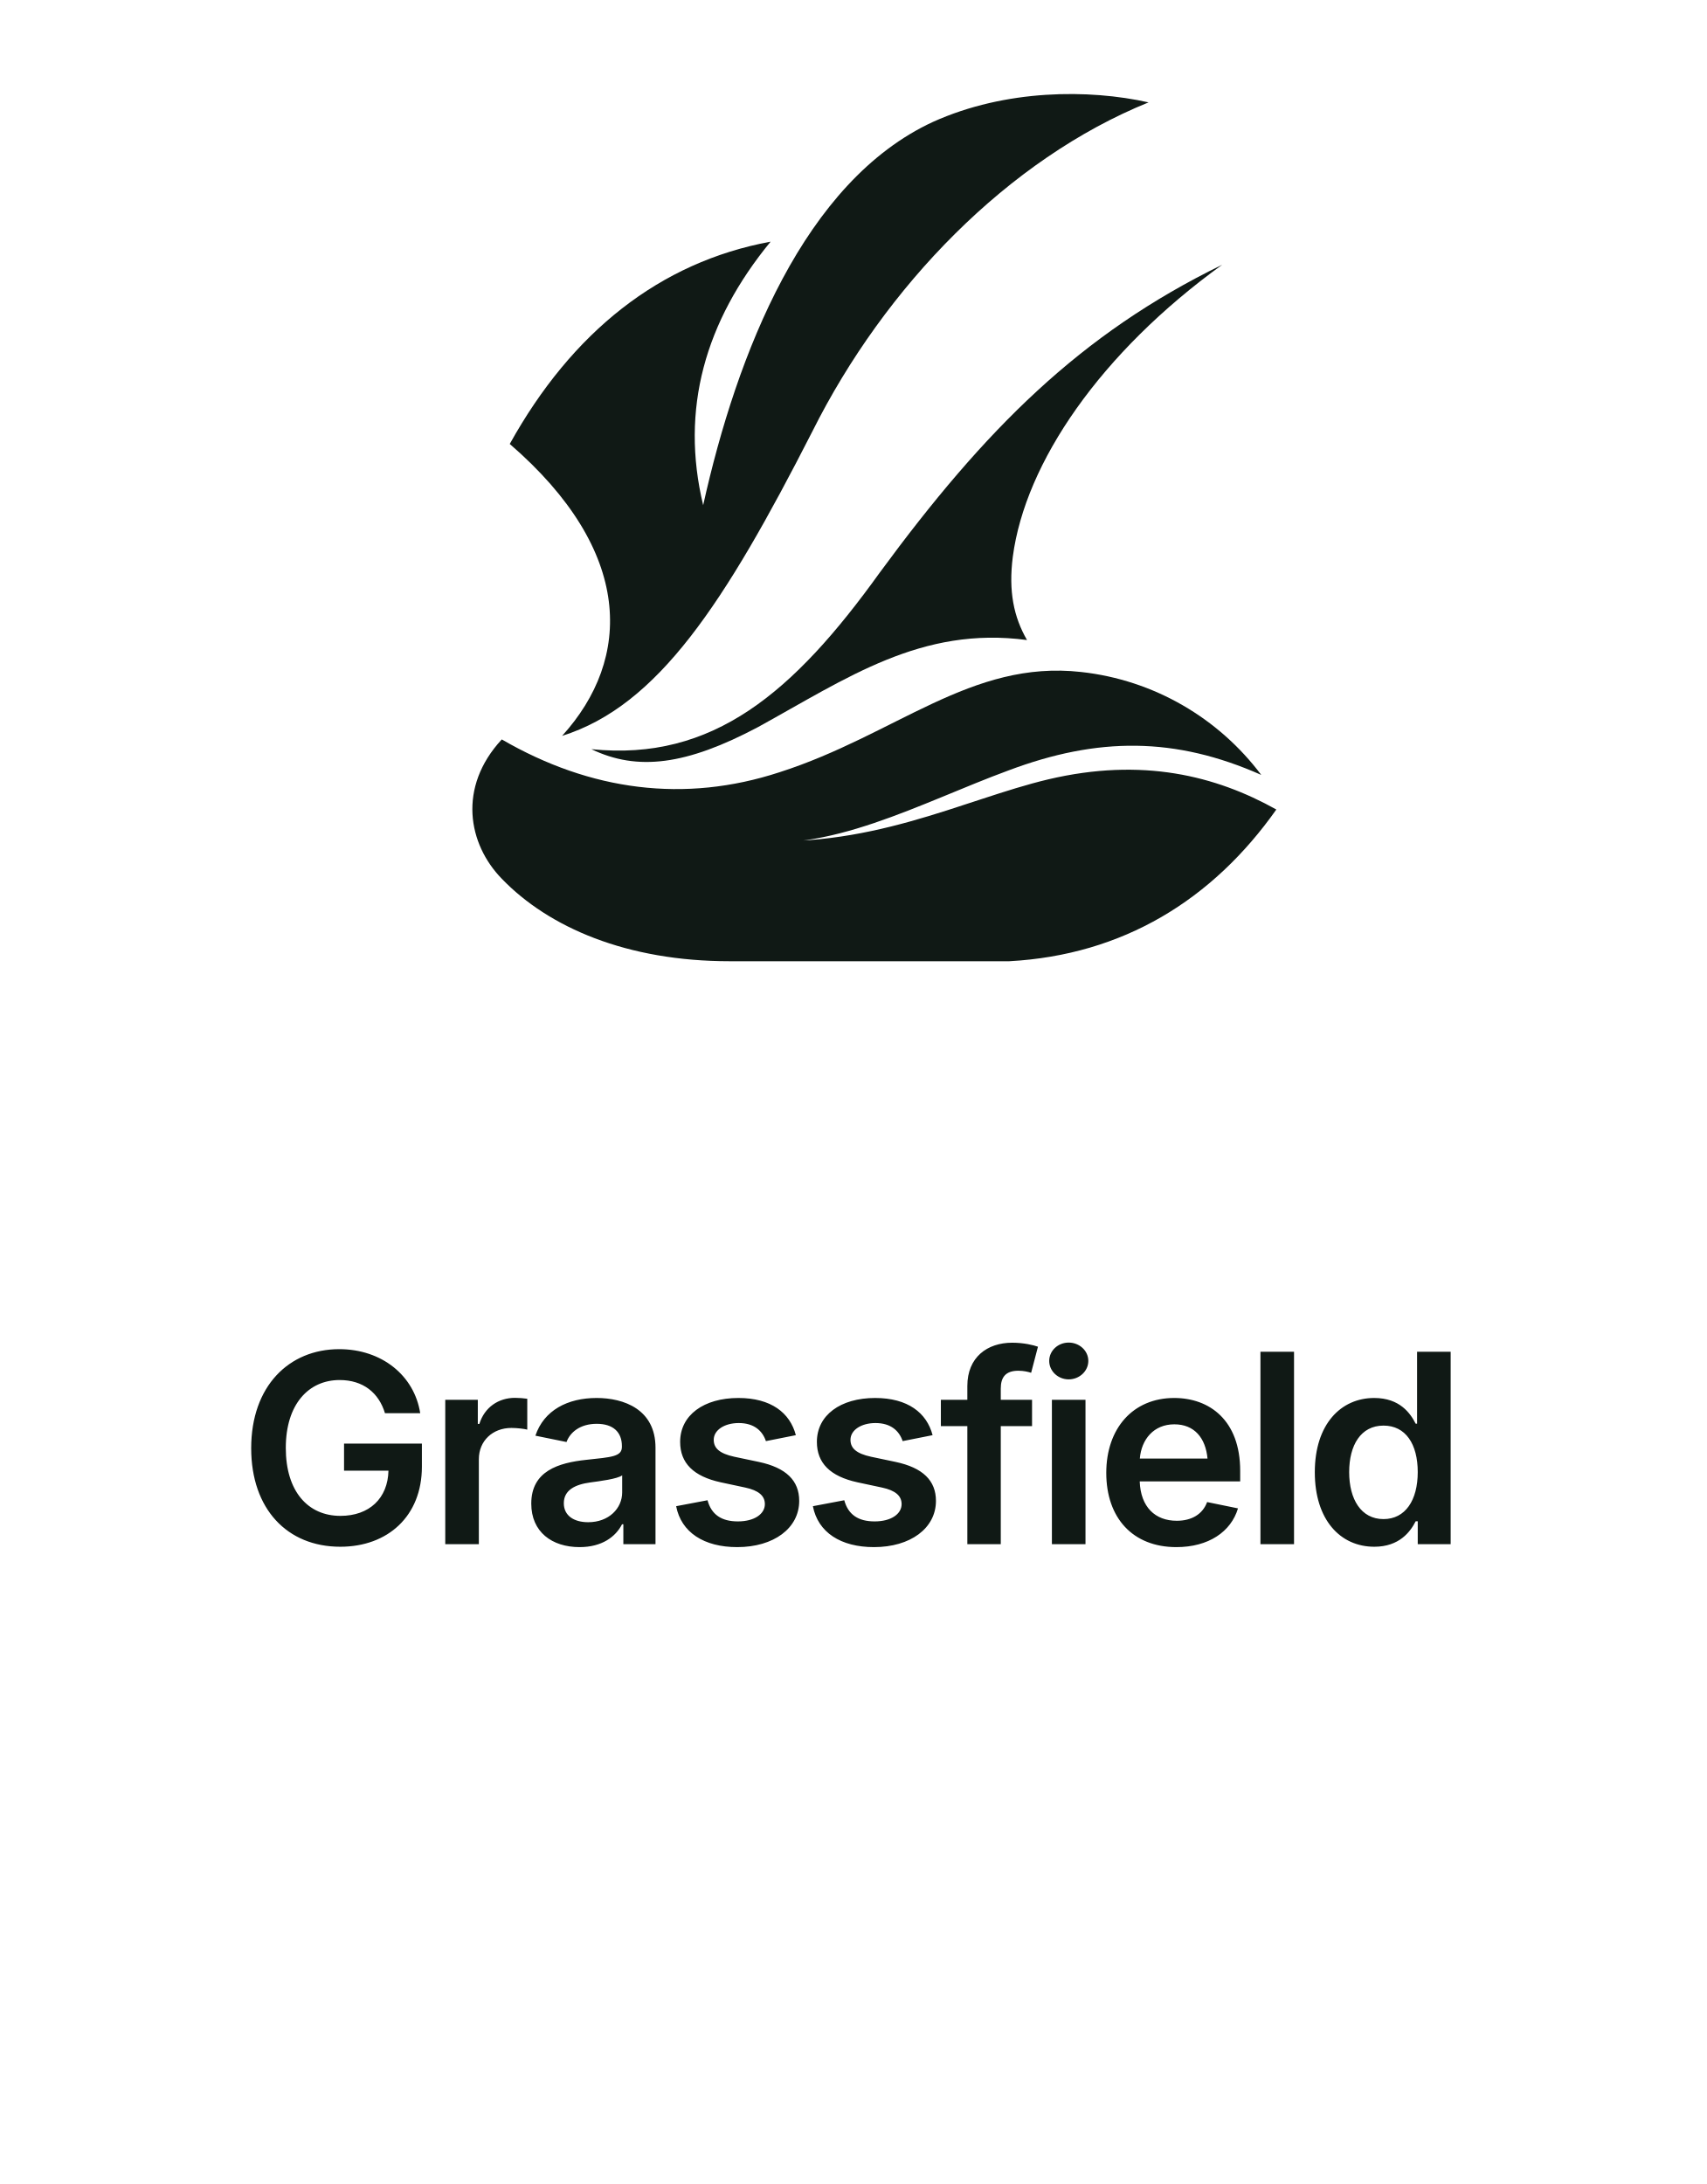
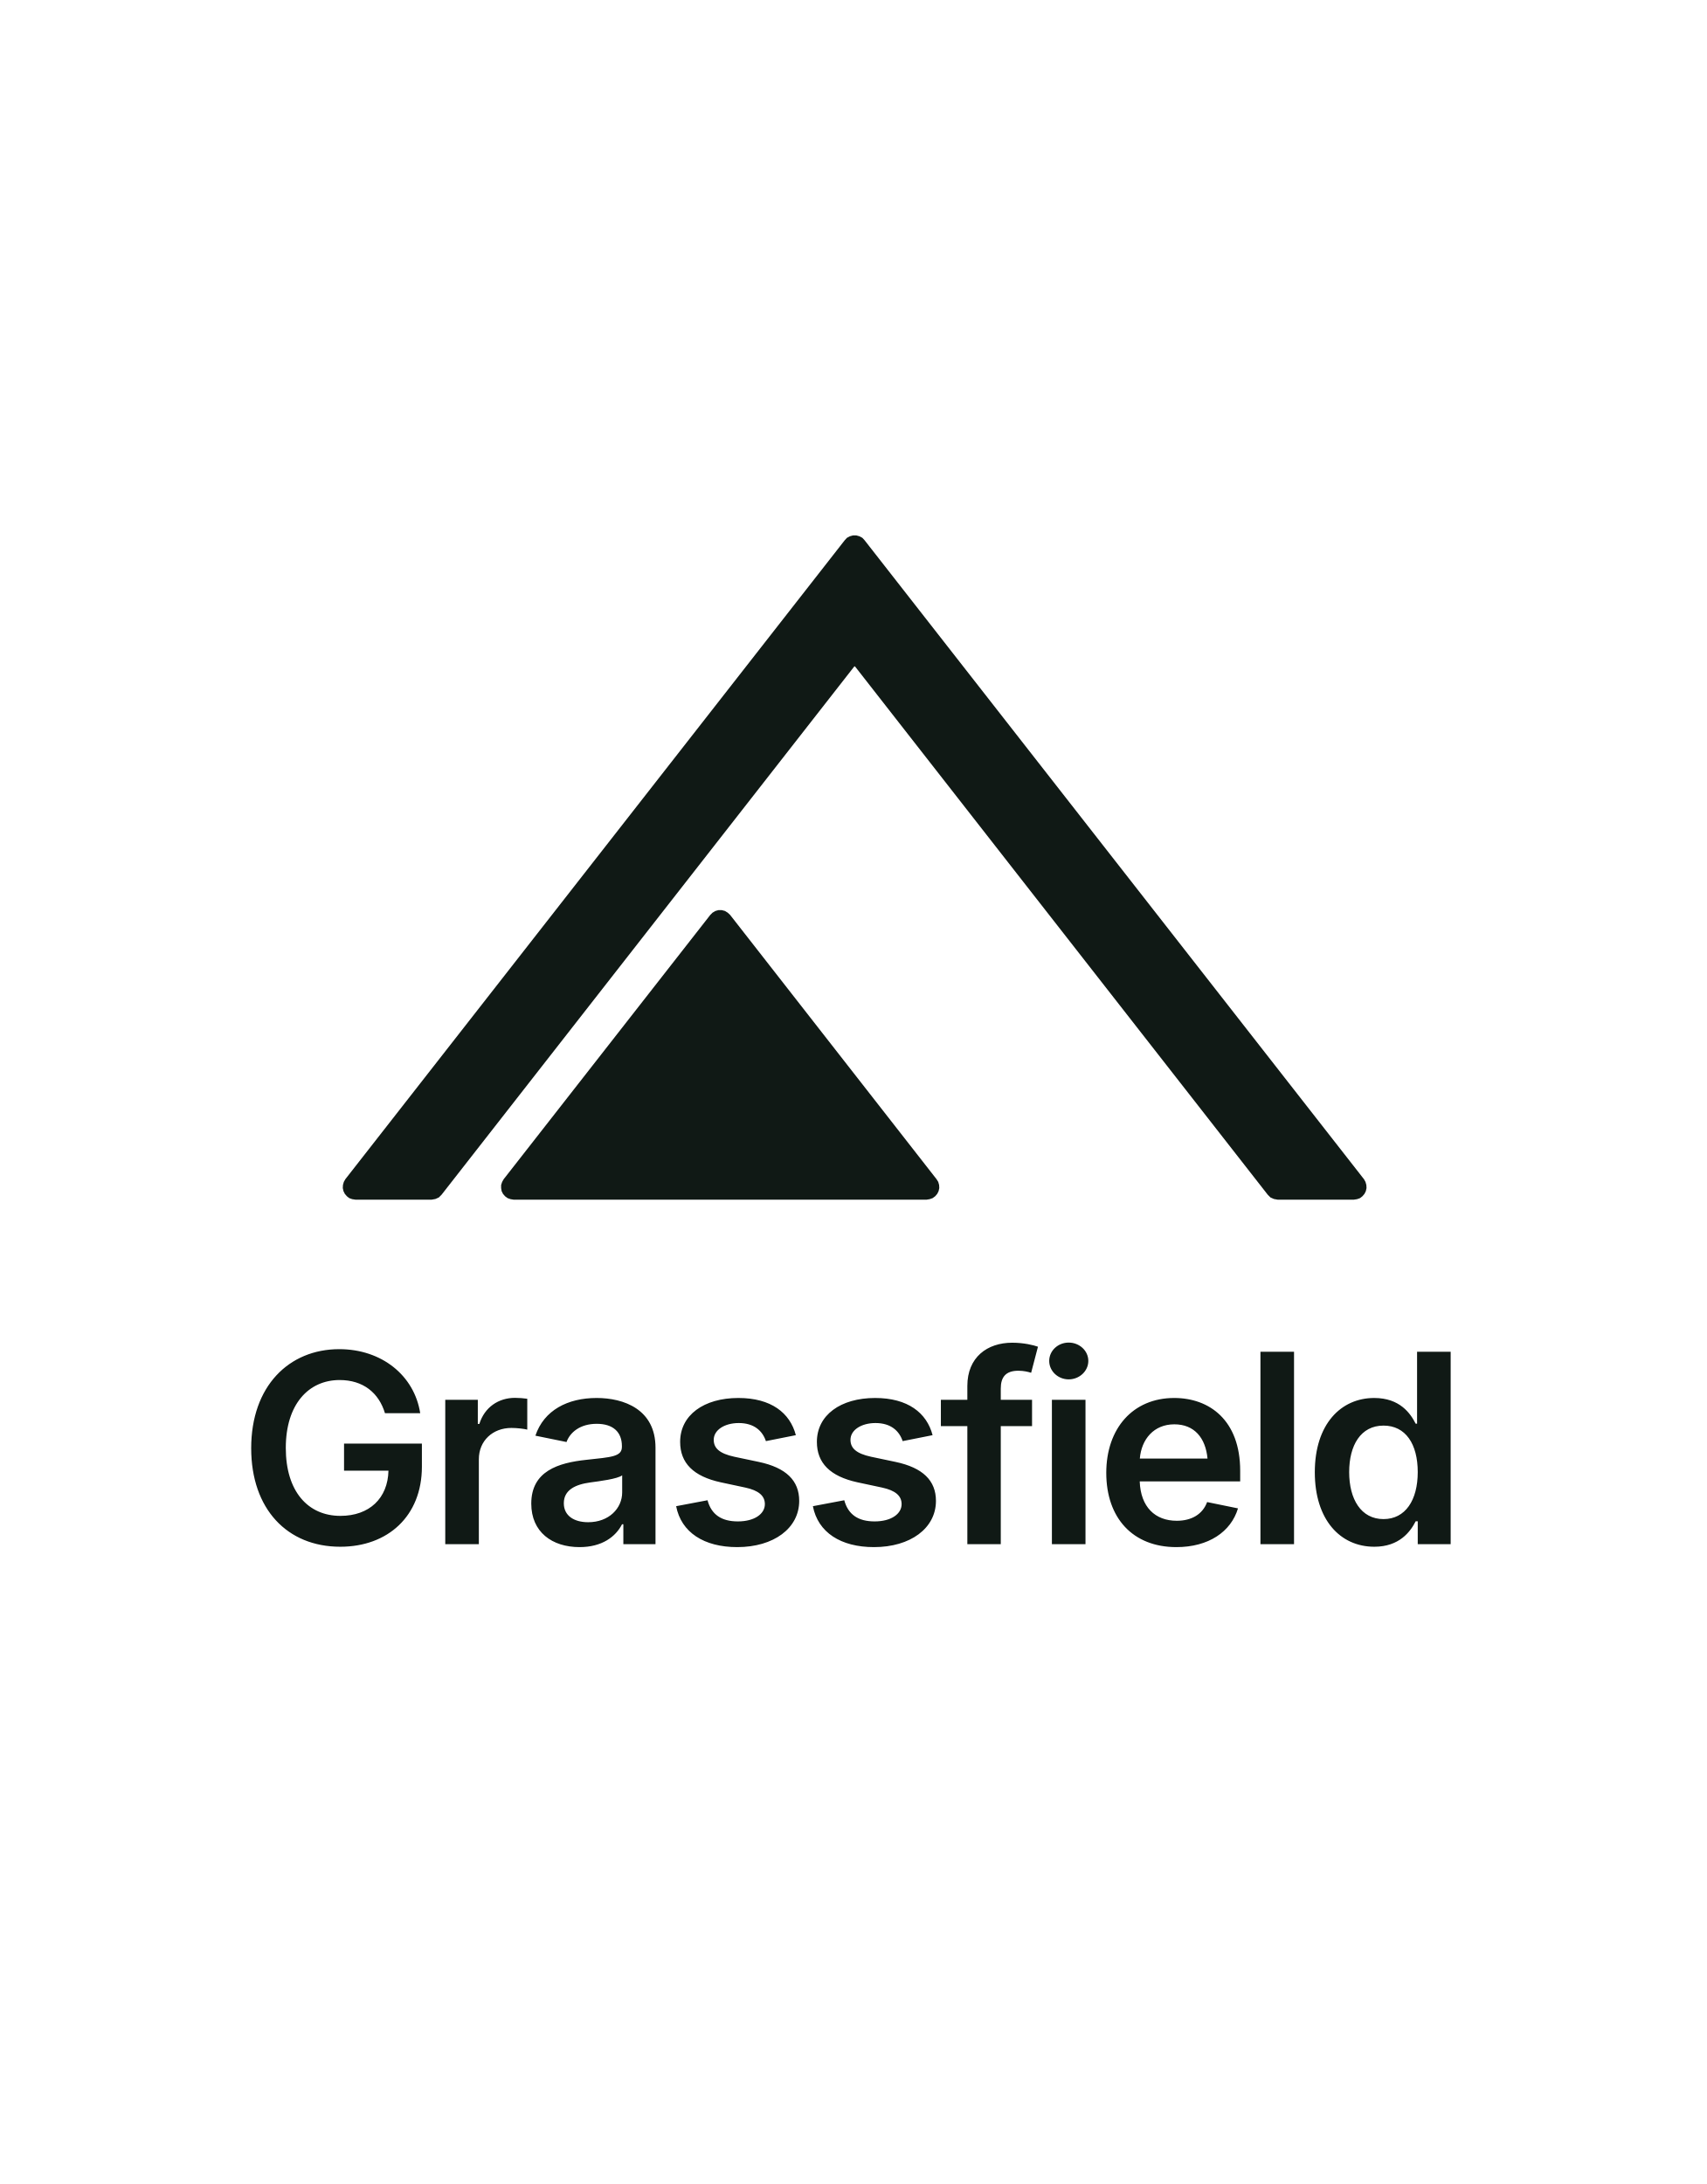
<svg xmlns="http://www.w3.org/2000/svg" viewBox="0 0 1000 1280">
-   <g transform="translate(240 60) scale(.52)" fill="#101915">
-     <path d="M 113,385 C 183,259 282,180 407,157 C 333,247 305,346 331,454 C 369,283 445,89 590,22 C 672,-15 766,-15 833,0 C 675,64 536,207 454,371 C 355,565 280,680 172,714 C 251,627 253,506 113,385 Z" />
-     <path d="M 205,729 C 342,743 433,665 530,530 C 649,368 756,261 916,183 C 779,282 694,406 680,512 C 675,551 681,580 696,606 C 577,590 493,649 393,704 C 312,747 257,754 205,729 Z" />
-     <path d="M 104,718 C 204,776 310,790 417,755 C 548,713 633,628 757,642 C 839,651 912,694 960,758 C 863,715 776,715 675,753 C 577,789 470,849 373,831 C 517,844 623,786 720,763 C 826,738 909,759 977,797 C 905,899 804,961 676,968 L 361,968 C 245,968 157,930 104,875 C 66,836 54,772 104,718 Z" />
-   </g>
+   <path fill="#101915" d="M500.9 390.5L501.2 390.7 743.0 700.2 744.6 701.8 746.6 702.7 748.8 703.1 793.5 703.1 795.4 702.8 797.1 702.2 798.5 701.1 799.7 699.7 800.5 698.1 800.9 696.3 800.8 694.5 800.3 692.7 799.4 691.1 506.7 316.6 505.4 315.2 503.7 314.3 501.9 313.8 499.9 313.8 498.1 314.3 496.4 315.2 495.1 316.6 202.4 691.1 201.5 692.7 201.0 694.5 200.9 696.3 201.3 698.1 202.1 699.7 203.3 701.1 204.7 702.2 206.4 702.8 208.3 703.1 253.0 703.1 255.2 702.7 257.2 701.8 258.8 700.2 500.6 390.7ZM543.1 703.1L544.9 702.8 546.6 702.2 548.1 701.1 549.3 699.7 550.1 698.1 550.5 696.3 550.4 694.5 549.9 692.7 548.9 691.1 427.9 536.2 426.5 534.9 424.9 533.9 423.0 533.4 421.1 533.4 419.3 533.9 417.6 534.9 416.3 536.2 295.2 691.1 294.3 692.7 293.7 694.5 293.7 696.3 294.0 698.1 294.8 699.7 296.0 701.1 297.5 702.2 299.2 702.8 301.0 703.1Z" />
  <text x="500" y="905" text-anchor="middle" fill="#101915" font-family="Inter, sans-serif" font-size="155" font-weight="600" letter-spacing="-5">Grassfield</text>
</svg>
